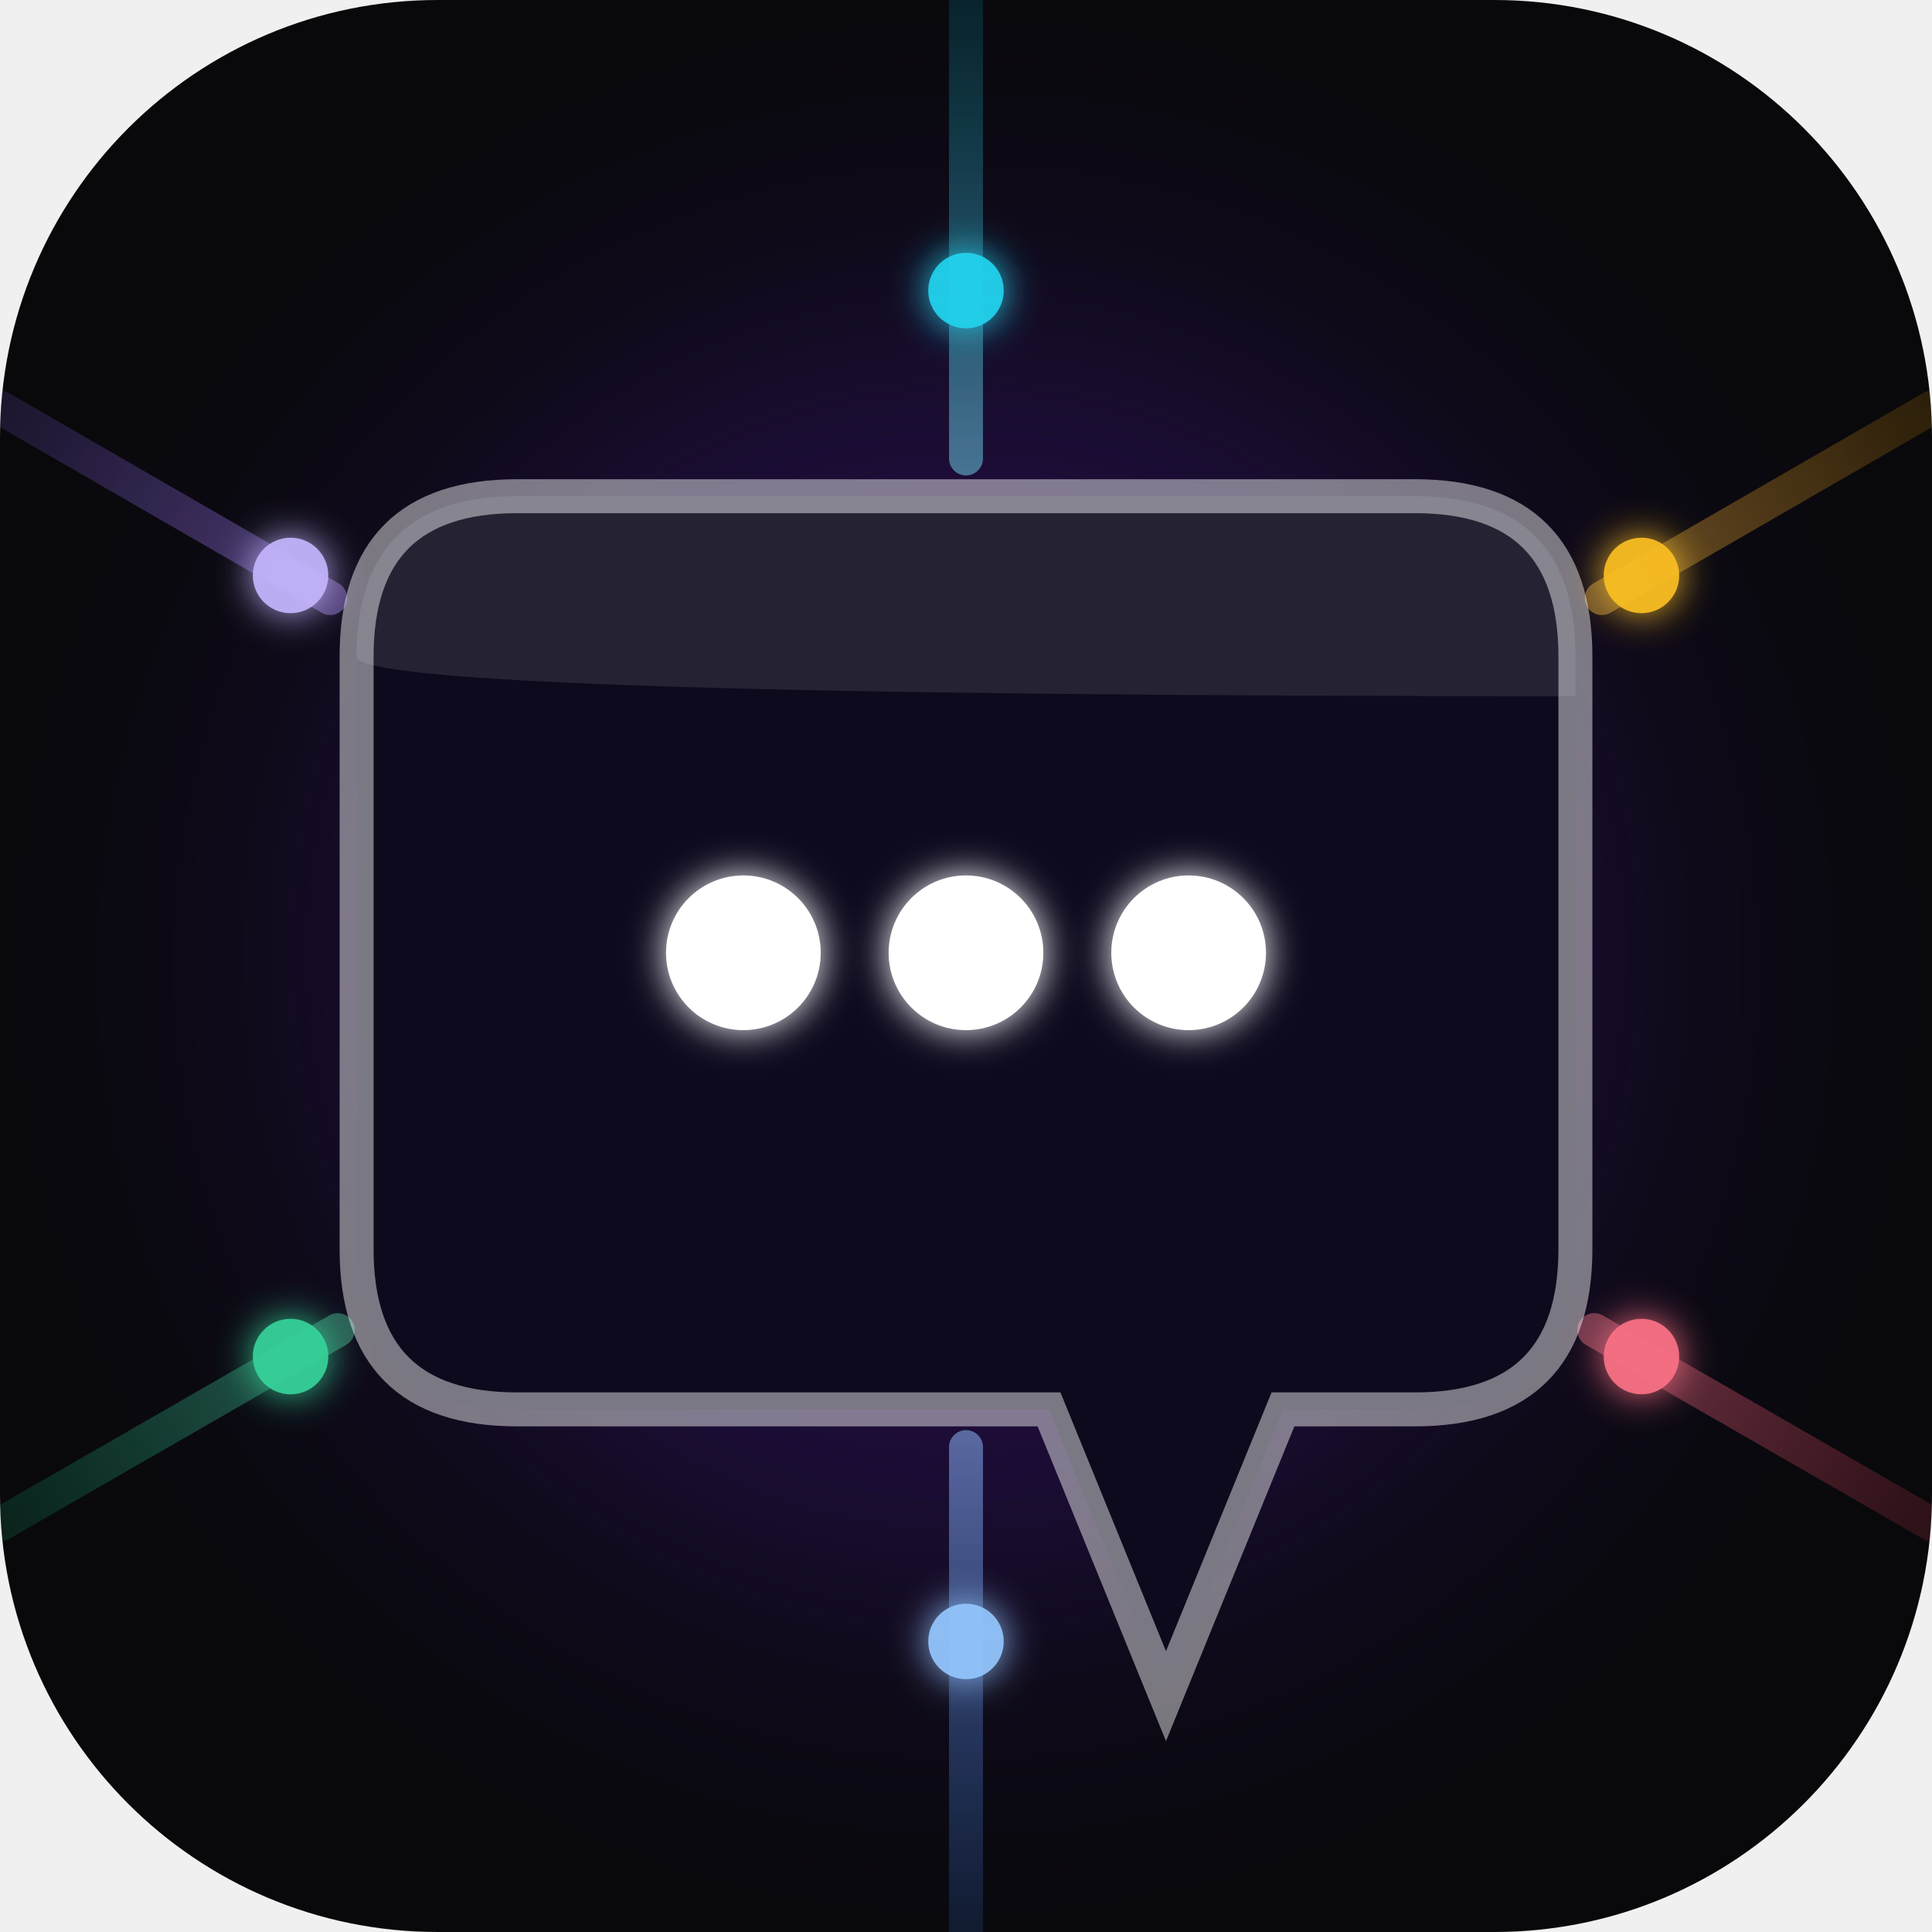
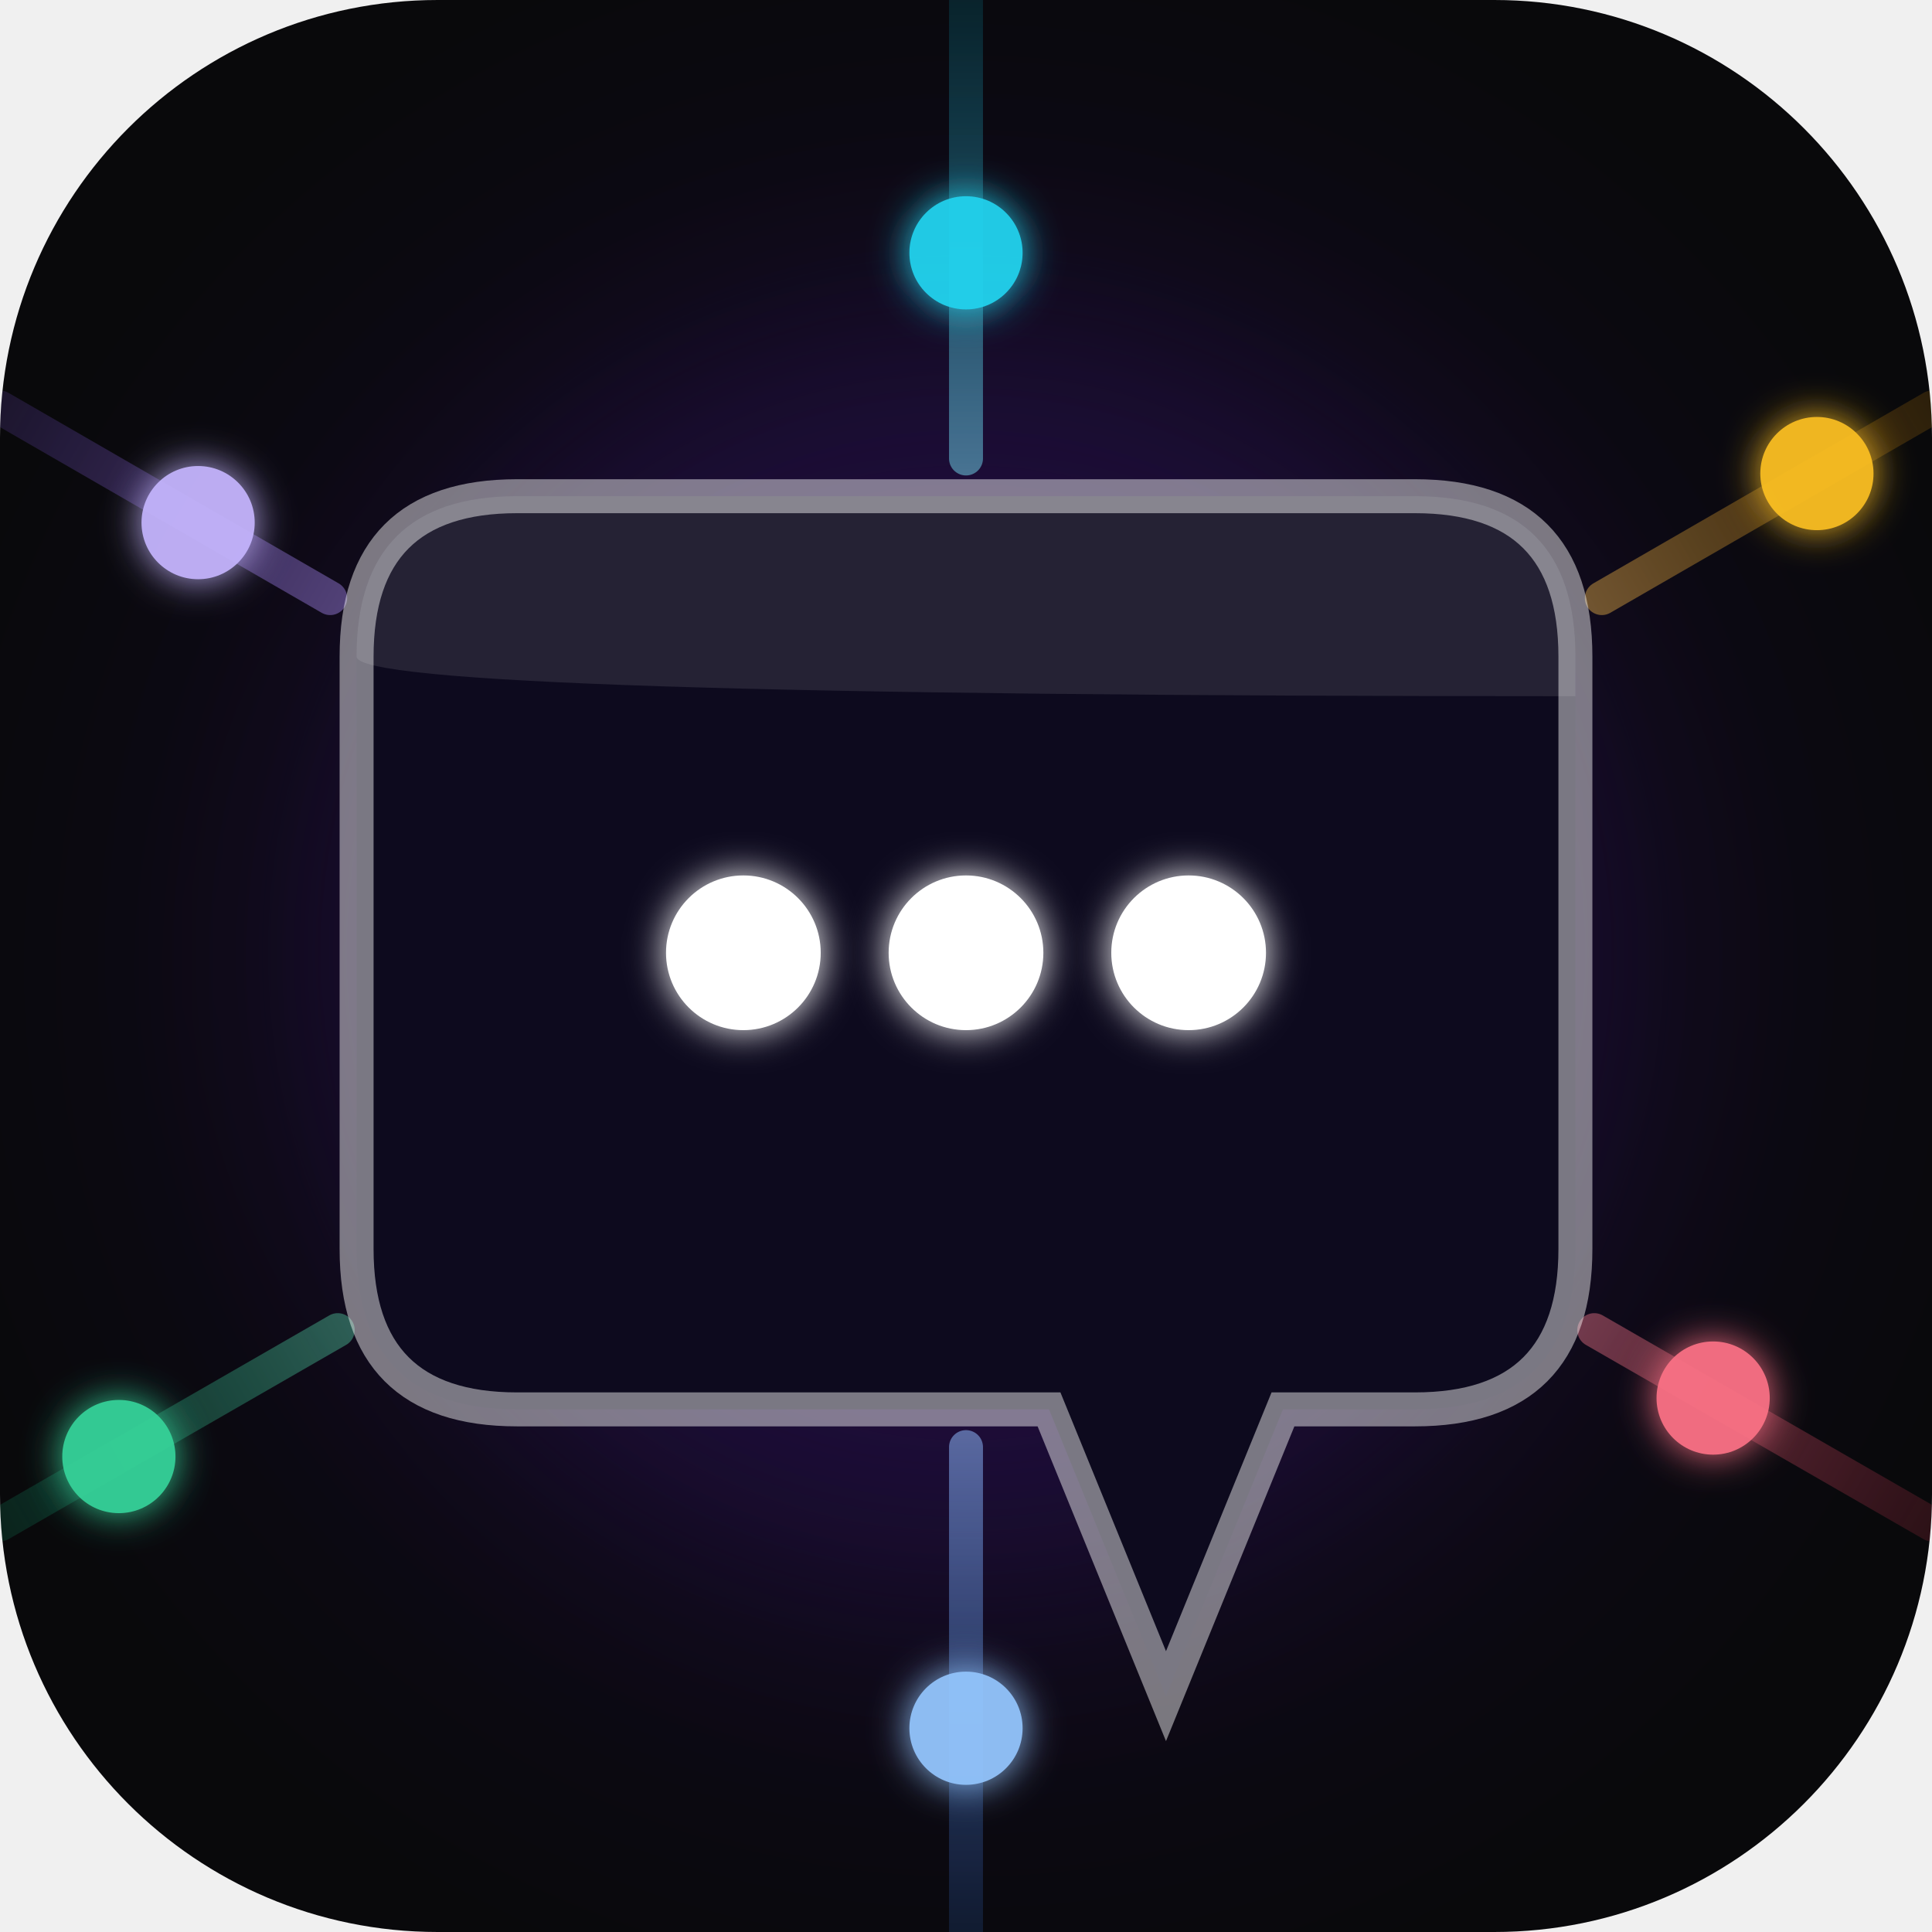
<svg xmlns="http://www.w3.org/2000/svg" width="1024" height="1024" viewBox="0 0 1024 1024">
  <defs>
    <radialGradient id="bg" cx="50%" cy="50%" r="55%">
      <stop offset="0%" stop-color="#130828" />
      <stop offset="100%" stop-color="#09090b" />
    </radialGradient>
    <clipPath id="iconClip">
      <rect width="1024" height="1024" rx="232" />
    </clipPath>
    <linearGradient id="lnTop" x1="512" y1="0" x2="512" y2="512" gradientUnits="userSpaceOnUse">
      <stop offset="0%" stop-color="#06b6d4" stop-opacity="0.15" />
      <stop offset="100%" stop-color="#e0f2fe" stop-opacity="0.9" />
    </linearGradient>
    <linearGradient id="lnTR" x1="1024" y1="216" x2="512" y2="512" gradientUnits="userSpaceOnUse">
      <stop offset="0%" stop-color="#f59e0b" stop-opacity="0.15" />
      <stop offset="100%" stop-color="#fef3c7" stop-opacity="0.9" />
    </linearGradient>
    <linearGradient id="lnBR" x1="1024" y1="808" x2="512" y2="512" gradientUnits="userSpaceOnUse">
      <stop offset="0%" stop-color="#f43f5e" stop-opacity="0.15" />
      <stop offset="100%" stop-color="#ffe4e6" stop-opacity="0.9" />
    </linearGradient>
    <linearGradient id="lnBot" x1="512" y1="1024" x2="512" y2="512" gradientUnits="userSpaceOnUse">
      <stop offset="0%" stop-color="#3b82f6" stop-opacity="0.15" />
      <stop offset="100%" stop-color="#dbeafe" stop-opacity="0.9" />
    </linearGradient>
    <linearGradient id="lnBL" x1="0" y1="808" x2="512" y2="512" gradientUnits="userSpaceOnUse">
      <stop offset="0%" stop-color="#10b981" stop-opacity="0.15" />
      <stop offset="100%" stop-color="#d1fae5" stop-opacity="0.9" />
    </linearGradient>
    <linearGradient id="lnTL" x1="0" y1="216" x2="512" y2="512" gradientUnits="userSpaceOnUse">
      <stop offset="0%" stop-color="#8b5cf6" stop-opacity="0.15" />
      <stop offset="100%" stop-color="#ede9fe" stop-opacity="0.9" />
    </linearGradient>
    <filter id="ambGlow" x="-50%" y="-50%" width="200%" height="200%">
      <feGaussianBlur stdDeviation="60" />
    </filter>
    <filter id="dotGlow" x="-150%" y="-150%" width="400%" height="400%">
      <feGaussianBlur in="SourceGraphic" stdDeviation="10" result="b" />
      <feMerge>
        <feMergeNode in="b" />
        <feMergeNode in="SourceGraphic" />
      </feMerge>
    </filter>
  </defs>
  <rect width="1024" height="1024" rx="232" fill="url(#bg)" />
  <g clip-path="url(#iconClip)">
    <circle cx="512" cy="505" r="340" fill="#6d28d9" opacity="0.16" filter="url(#ambGlow)" />
    <line x1="512" y1="0" x2="512" y2="243" stroke="url(#lnTop)" stroke-width="18" stroke-linecap="round" />
    <line x1="1024" y1="216" x2="849" y2="317" stroke="url(#lnTR)" stroke-width="18" stroke-linecap="round" />
    <line x1="1024" y1="808" x2="845" y2="705" stroke="url(#lnBR)" stroke-width="18" stroke-linecap="round" />
    <line x1="512" y1="1024" x2="512" y2="767" stroke="url(#lnBot)" stroke-width="18" stroke-linecap="round" />
    <line x1="0" y1="808" x2="179" y2="705" stroke="url(#lnBL)" stroke-width="18" stroke-linecap="round" />
    <line x1="0" y1="216" x2="175" y2="317" stroke="url(#lnTL)" stroke-width="18" stroke-linecap="round" />
    <path d="M 189 348 Q 189 263 274 263 L 750 263 Q 835 263 835 348              L 835 662 Q 835 747 750 747 L 680 747 L 618 899 L 556 747              L 274 747 Q 189 747 189 662 Z" fill="#0d0a1e" />
    <path d="M 189 348 Q 189 263 274 263 L 750 263 Q 835 263 835 348              L 835 662 Q 835 747 750 747 L 680 747 L 618 899 L 556 747              L 274 747 Q 189 747 189 662 Z" fill="none" stroke="white" stroke-width="18" stroke-opacity="0.45" />
    <path d="M 189 348 Q 189 263 274 263 L 750 263 Q 835 263 835 348              L 835 369 Q 189 369 189 348 Z" fill="white" opacity="0.10" />
    <circle cx="394" cy="505" r="41" fill="white" filter="url(#dotGlow)" />
    <circle cx="512" cy="505" r="41" fill="white" filter="url(#dotGlow)" />
    <circle cx="630" cy="505" r="41" fill="white" filter="url(#dotGlow)" />
-     <circle cx="512" cy="154" r="20" fill="#22d3ee" opacity="0.95" filter="url(#dotGlow)" />
-     <circle cx="870" cy="305" r="20" fill="#fbbf24" opacity="0.95" filter="url(#dotGlow)" />
-     <circle cx="870" cy="719" r="20" fill="#fb7185" opacity="0.95" filter="url(#dotGlow)" />
-     <circle cx="512" cy="870" r="20" fill="#93c5fd" opacity="0.95" filter="url(#dotGlow)" />
-     <circle cx="154" cy="719" r="20" fill="#34d399" opacity="0.95" filter="url(#dotGlow)" />
-     <circle cx="154" cy="305" r="20" fill="#c4b5fd" opacity="0.95" filter="url(#dotGlow)" />
+     <circle cx="512" cy="134" r="30" fill="#22d3ee" opacity="0.95" filter="url(#dotGlow)" />
+     <circle cx="963" cy="251" r="30" fill="#fbbf24" opacity="0.95" filter="url(#dotGlow)" />
+     <circle cx="908" cy="741" r="30" fill="#fb7185" opacity="0.95" filter="url(#dotGlow)" />
+     <circle cx="512" cy="916" r="30" fill="#93c5fd" opacity="0.95" filter="url(#dotGlow)" />
+     <circle cx="63" cy="772" r="30" fill="#34d399" opacity="0.95" filter="url(#dotGlow)" />
+     <circle cx="105" cy="277" r="30" fill="#c4b5fd" opacity="0.95" filter="url(#dotGlow)" />
  </g>
</svg>
